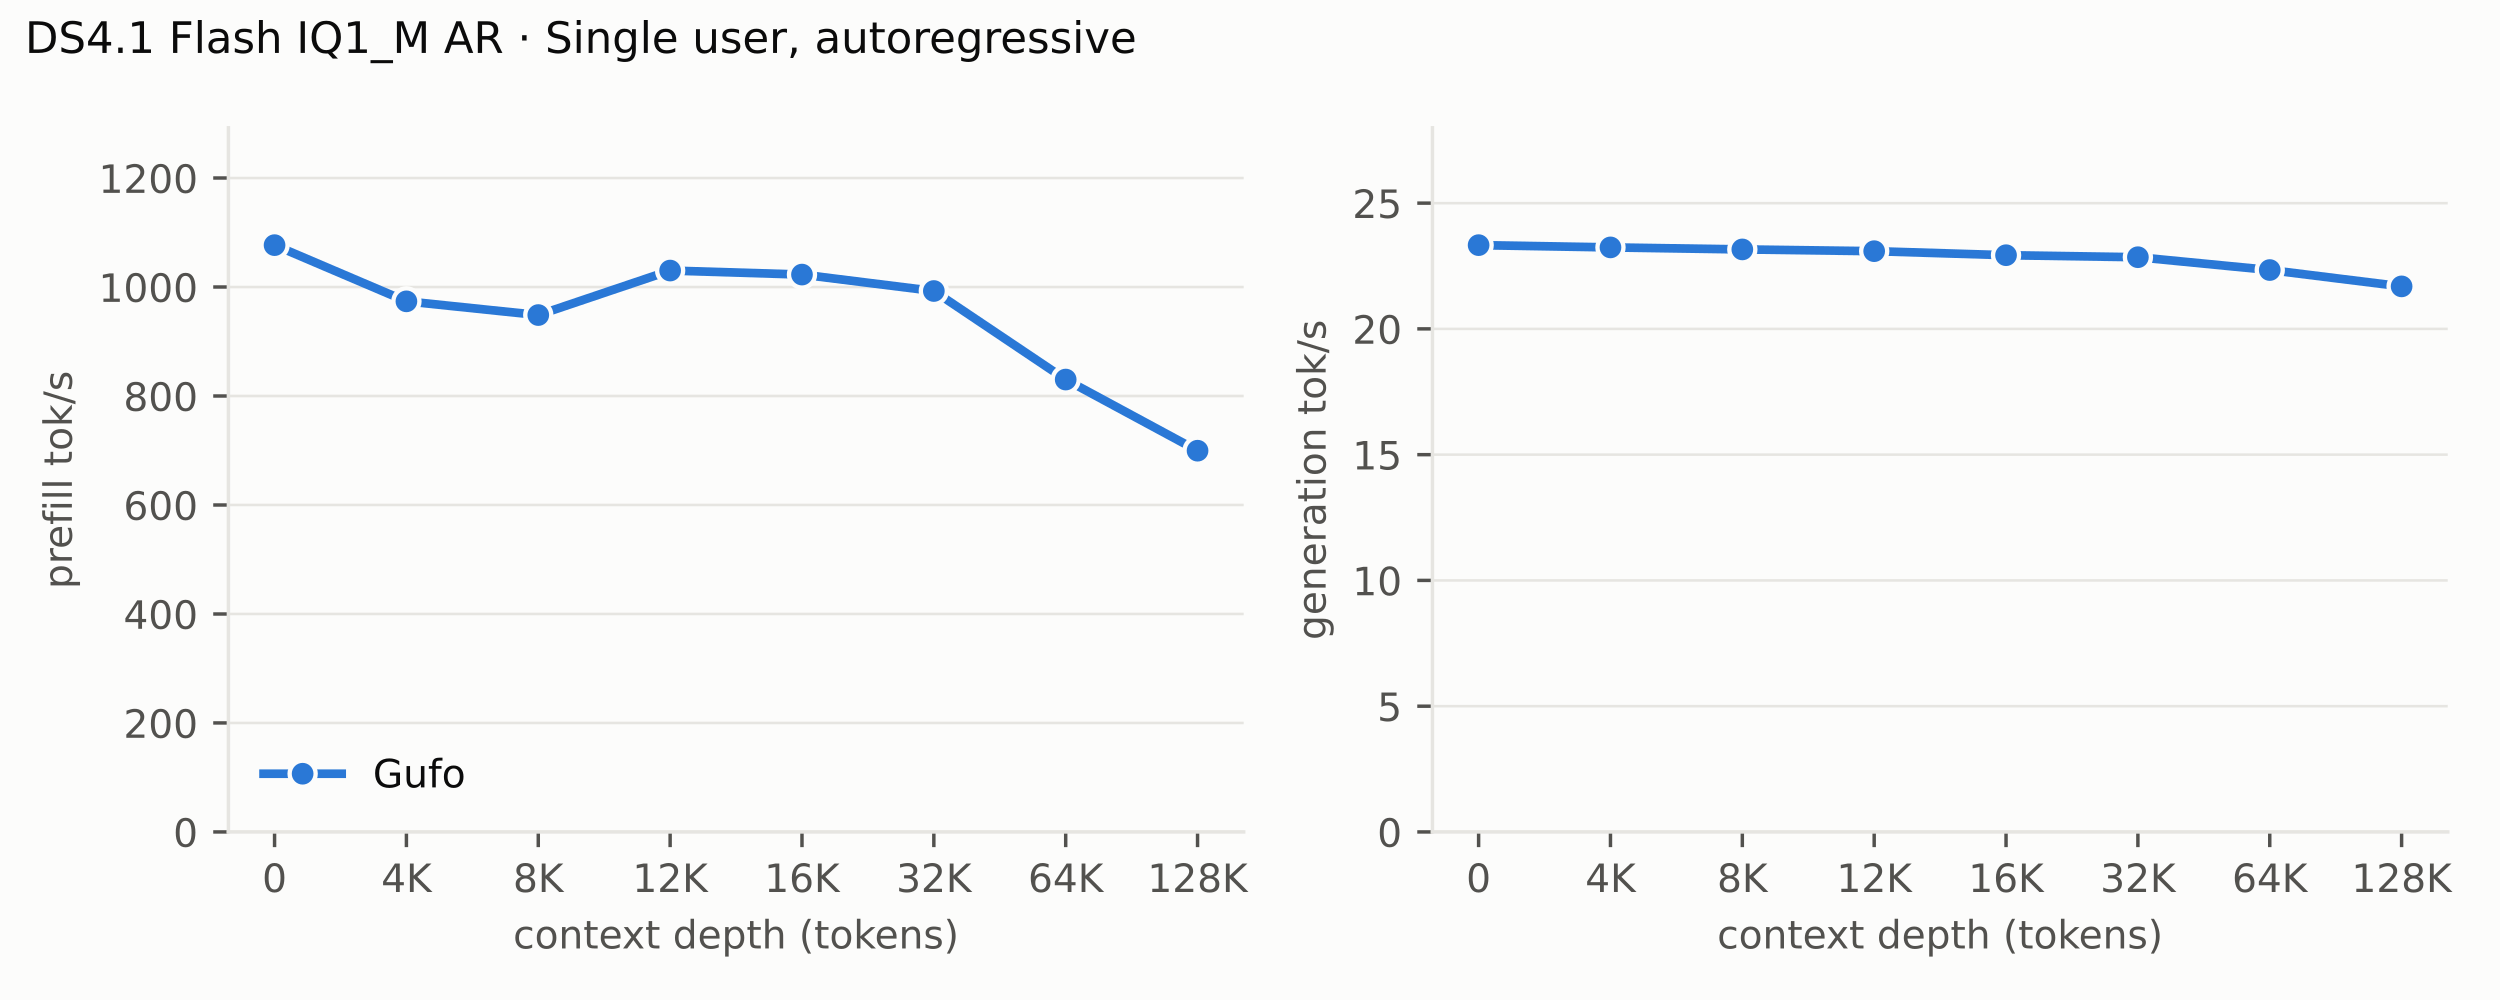
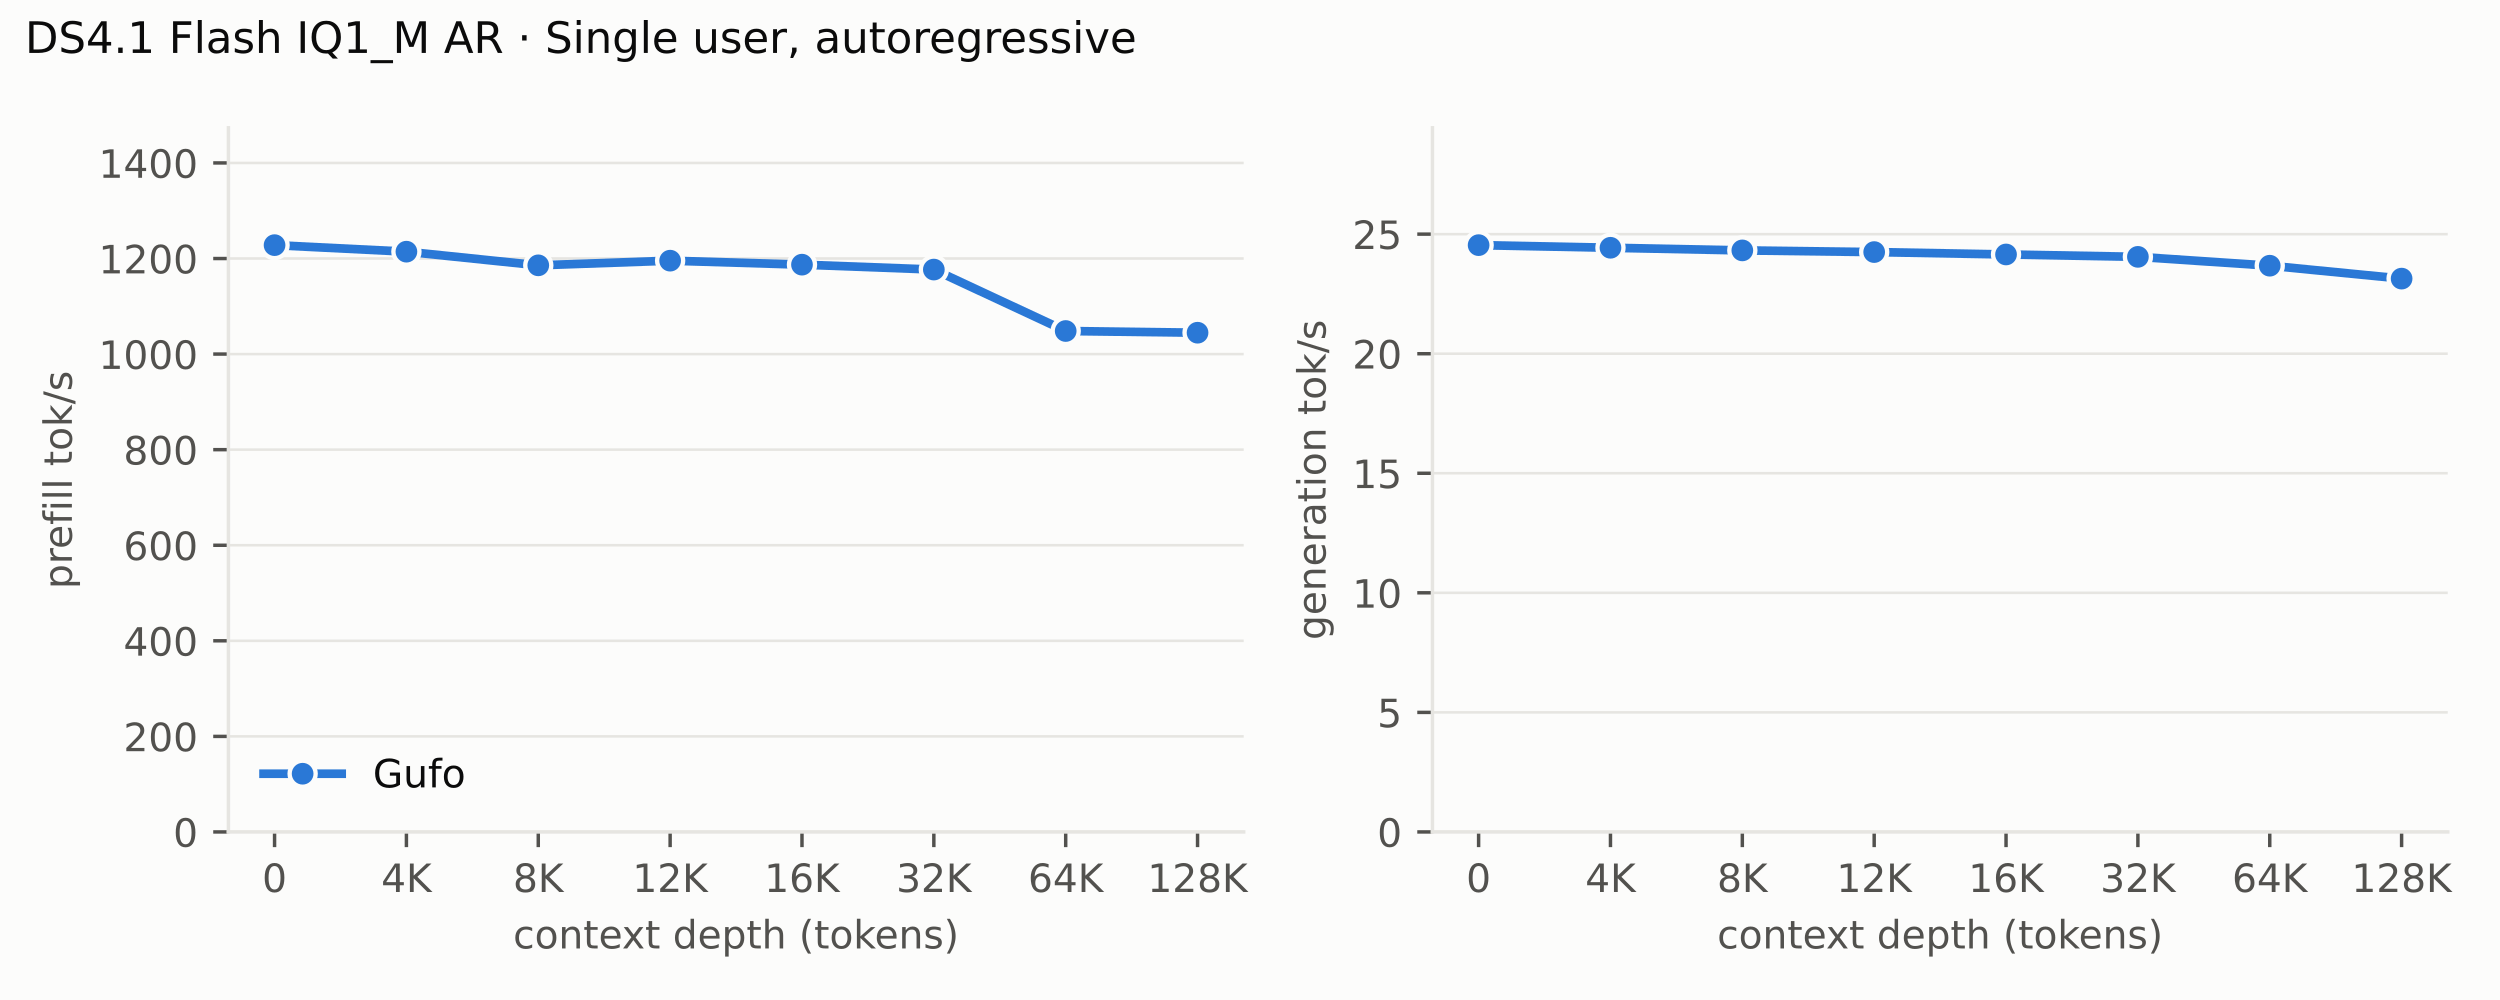
<svg xmlns="http://www.w3.org/2000/svg" xmlns:xlink="http://www.w3.org/1999/xlink" width="576pt" height="230.4pt" viewBox="0 0 576 230.4" version="1.1">
  <defs>
    <style type="text/css">*{stroke-linejoin: round; stroke-linecap: butt}</style>
  </defs>
  <g id="figure_1">
    <g id="patch_1">
      <path d="M 0 230.4 L 576 230.4 L 576 0 L 0 0 z " style="fill: #fcfcfb" />
    </g>
    <g id="axes_1">
      <g id="patch_2">
        <path d="M 52.626 191.679 L 286.549 191.679 L 286.549 29.441 L 52.626 29.441 z " style="fill: #fcfcfb" />
      </g>
      <g id="matplotlib.axis_1">
        <g id="xtick_1">
          <g id="line2d_1">
            <defs>
              <path id="m1ebf051f68" d="M 0 0 L 0 3.5 " style="stroke: #52514e; stroke-width: 0.8" />
            </defs>
            <g>
              <use xlink:href="#m1ebf051f68" x="63.259" y="191.679" style="fill: #52514e; stroke: #52514e; stroke-width: 0.8" />
            </g>
          </g>
          <g id="text_1">
            <text style="font-size: 9px; font-family: 'DejaVu Sans', 'Bitstream Vera Sans', 'Computer Modern Sans Serif', 'Lucida Grande', 'Verdana', 'Geneva', 'Lucid', 'Arial', 'Helvetica', 'Avant Garde', sans-serif; text-anchor: middle; fill: #52514e" x="63.259" y="205.517" transform="rotate(-0 63.25858 205.5172)">0</text>
          </g>
        </g>
        <g id="xtick_2">
          <g id="line2d_2">
            <g>
              <use xlink:href="#m1ebf051f68" x="93.638" y="191.679" style="fill: #52514e; stroke: #52514e; stroke-width: 0.8" />
            </g>
          </g>
          <g id="text_2">
            <text style="font-size: 9px; font-family: 'DejaVu Sans', 'Bitstream Vera Sans', 'Computer Modern Sans Serif', 'Lucida Grande', 'Verdana', 'Geneva', 'Lucid', 'Arial', 'Helvetica', 'Avant Garde', sans-serif; text-anchor: middle; fill: #52514e" x="93.638" y="205.517" transform="rotate(-0 93.63823 205.5172)">4K</text>
          </g>
        </g>
        <g id="xtick_3">
          <g id="line2d_3">
            <g>
              <use xlink:href="#m1ebf051f68" x="124.018" y="191.679" style="fill: #52514e; stroke: #52514e; stroke-width: 0.8" />
            </g>
          </g>
          <g id="text_3">
            <text style="font-size: 9px; font-family: 'DejaVu Sans', 'Bitstream Vera Sans', 'Computer Modern Sans Serif', 'Lucida Grande', 'Verdana', 'Geneva', 'Lucid', 'Arial', 'Helvetica', 'Avant Garde', sans-serif; text-anchor: middle; fill: #52514e" x="124.018" y="205.517" transform="rotate(-0 124.0179 205.5172)">8K</text>
          </g>
        </g>
        <g id="xtick_4">
          <g id="line2d_4">
            <g>
              <use xlink:href="#m1ebf051f68" x="154.398" y="191.679" style="fill: #52514e; stroke: #52514e; stroke-width: 0.8" />
            </g>
          </g>
          <g id="text_4">
            <text style="font-size: 9px; font-family: 'DejaVu Sans', 'Bitstream Vera Sans', 'Computer Modern Sans Serif', 'Lucida Grande', 'Verdana', 'Geneva', 'Lucid', 'Arial', 'Helvetica', 'Avant Garde', sans-serif; text-anchor: middle; fill: #52514e" x="154.398" y="205.517" transform="rotate(-0 154.3975 205.5172)">12K</text>
          </g>
        </g>
        <g id="xtick_5">
          <g id="line2d_5">
            <g>
              <use xlink:href="#m1ebf051f68" x="184.777" y="191.679" style="fill: #52514e; stroke: #52514e; stroke-width: 0.8" />
            </g>
          </g>
          <g id="text_5">
            <text style="font-size: 9px; font-family: 'DejaVu Sans', 'Bitstream Vera Sans', 'Computer Modern Sans Serif', 'Lucida Grande', 'Verdana', 'Geneva', 'Lucid', 'Arial', 'Helvetica', 'Avant Garde', sans-serif; text-anchor: middle; fill: #52514e" x="184.777" y="205.517" transform="rotate(-0 184.7772 205.5172)">16K</text>
          </g>
        </g>
        <g id="xtick_6">
          <g id="line2d_6">
            <g>
              <use xlink:href="#m1ebf051f68" x="215.157" y="191.679" style="fill: #52514e; stroke: #52514e; stroke-width: 0.8" />
            </g>
          </g>
          <g id="text_6">
            <text style="font-size: 9px; font-family: 'DejaVu Sans', 'Bitstream Vera Sans', 'Computer Modern Sans Serif', 'Lucida Grande', 'Verdana', 'Geneva', 'Lucid', 'Arial', 'Helvetica', 'Avant Garde', sans-serif; text-anchor: middle; fill: #52514e" x="215.157" y="205.517" transform="rotate(-0 215.1568 205.5172)">32K</text>
          </g>
        </g>
        <g id="xtick_7">
          <g id="line2d_7">
            <g>
              <use xlink:href="#m1ebf051f68" x="245.536" y="191.679" style="fill: #52514e; stroke: #52514e; stroke-width: 0.8" />
            </g>
          </g>
          <g id="text_7">
            <text style="font-size: 9px; font-family: 'DejaVu Sans', 'Bitstream Vera Sans', 'Computer Modern Sans Serif', 'Lucida Grande', 'Verdana', 'Geneva', 'Lucid', 'Arial', 'Helvetica', 'Avant Garde', sans-serif; text-anchor: middle; fill: #52514e" x="245.536" y="205.517" transform="rotate(-0 245.5365 205.5172)">64K</text>
          </g>
        </g>
        <g id="xtick_8">
          <g id="line2d_8">
            <g>
              <use xlink:href="#m1ebf051f68" x="275.916" y="191.679" style="fill: #52514e; stroke: #52514e; stroke-width: 0.8" />
            </g>
          </g>
          <g id="text_8">
            <text style="font-size: 9px; font-family: 'DejaVu Sans', 'Bitstream Vera Sans', 'Computer Modern Sans Serif', 'Lucida Grande', 'Verdana', 'Geneva', 'Lucid', 'Arial', 'Helvetica', 'Avant Garde', sans-serif; text-anchor: middle; fill: #52514e" x="275.916" y="205.517" transform="rotate(-0 275.9161 205.5172)">128K</text>
          </g>
        </g>
        <g id="text_9">
          <text style="font-size: 9px; font-family: 'DejaVu Sans', 'Bitstream Vera Sans', 'Computer Modern Sans Serif', 'Lucida Grande', 'Verdana', 'Geneva', 'Lucid', 'Arial', 'Helvetica', 'Avant Garde', sans-serif; text-anchor: middle; fill: #52514e" x="169.587" y="218.518" transform="rotate(-0 169.5874 218.5179)">context depth (tokens)</text>
        </g>
      </g>
      <g id="matplotlib.axis_2">
        <g id="ytick_1">
          <g id="line2d_9">
-             <path d="M 52.626 191.679 L 286.549 191.679 " clip-path="url(#pd41758e7b6)" style="fill: none; stroke: #e6e5e1; stroke-width: 0.6; stroke-linecap: square" />
+             <path d="M 52.626 191.679 L 286.549 191.679 " clip-path="url(#p1245cb9a4b)" style="fill: none; stroke: #e6e5e1; stroke-width: 0.6; stroke-linecap: square" />
          </g>
          <g id="line2d_10">
            <defs>
              <path id="m680e5b1e24" d="M 0 0 L -3.5 0 " style="stroke: #52514e; stroke-width: 0.8" />
            </defs>
            <g>
              <use xlink:href="#m680e5b1e24" x="52.626" y="191.679" style="fill: #52514e; stroke: #52514e; stroke-width: 0.8" />
            </g>
          </g>
          <g id="text_10">
            <text style="font-size: 9px; font-family: 'DejaVu Sans', 'Bitstream Vera Sans', 'Computer Modern Sans Serif', 'Lucida Grande', 'Verdana', 'Geneva', 'Lucid', 'Arial', 'Helvetica', 'Avant Garde', sans-serif; text-anchor: end; fill: #52514e" x="45.626" y="195.098" transform="rotate(-0 45.6257 195.0982)">0</text>
          </g>
        </g>
        <g id="ytick_2">
          <g id="line2d_11">
-             <path d="M 52.626 166.569 L 286.549 166.569 " clip-path="url(#pd41758e7b6)" style="fill: none; stroke: #e6e5e1; stroke-width: 0.6; stroke-linecap: square" />
+             <path d="M 52.626 169.66 L 286.549 169.66 " clip-path="url(#p1245cb9a4b)" style="fill: none; stroke: #e6e5e1; stroke-width: 0.6; stroke-linecap: square" />
          </g>
          <g id="line2d_12">
            <g>
-               <use xlink:href="#m680e5b1e24" x="52.626" y="166.569" style="fill: #52514e; stroke: #52514e; stroke-width: 0.8" />
+               <use xlink:href="#m680e5b1e24" x="52.626" y="169.66" style="fill: #52514e; stroke: #52514e; stroke-width: 0.8" />
            </g>
          </g>
          <g id="text_11">
-             <text style="font-size: 9px; font-family: 'DejaVu Sans', 'Bitstream Vera Sans', 'Computer Modern Sans Serif', 'Lucida Grande', 'Verdana', 'Geneva', 'Lucid', 'Arial', 'Helvetica', 'Avant Garde', sans-serif; text-anchor: end; fill: #52514e" x="45.626" y="169.988" transform="rotate(-0 45.6257 169.988)">200</text>
+             <text style="font-size: 9px; font-family: 'DejaVu Sans', 'Bitstream Vera Sans', 'Computer Modern Sans Serif', 'Lucida Grande', 'Verdana', 'Geneva', 'Lucid', 'Arial', 'Helvetica', 'Avant Garde', sans-serif; text-anchor: end; fill: #52514e" x="45.626" y="173.079" transform="rotate(-0 45.6257 173.0791)">200</text>
          </g>
        </g>
        <g id="ytick_3">
          <g id="line2d_13">
-             <path d="M 52.626 141.459 L 286.549 141.459 " clip-path="url(#pd41758e7b6)" style="fill: none; stroke: #e6e5e1; stroke-width: 0.6; stroke-linecap: square" />
+             <path d="M 52.626 147.641 L 286.549 147.641 " clip-path="url(#p1245cb9a4b)" style="fill: none; stroke: #e6e5e1; stroke-width: 0.6; stroke-linecap: square" />
          </g>
          <g id="line2d_14">
            <g>
-               <use xlink:href="#m680e5b1e24" x="52.626" y="141.459" style="fill: #52514e; stroke: #52514e; stroke-width: 0.8" />
+               <use xlink:href="#m680e5b1e24" x="52.626" y="147.641" style="fill: #52514e; stroke: #52514e; stroke-width: 0.8" />
            </g>
          </g>
          <g id="text_12">
-             <text style="font-size: 9px; font-family: 'DejaVu Sans', 'Bitstream Vera Sans', 'Computer Modern Sans Serif', 'Lucida Grande', 'Verdana', 'Geneva', 'Lucid', 'Arial', 'Helvetica', 'Avant Garde', sans-serif; text-anchor: end; fill: #52514e" x="45.626" y="144.878" transform="rotate(-0 45.6257 144.8777)">400</text>
+             <text style="font-size: 9px; font-family: 'DejaVu Sans', 'Bitstream Vera Sans', 'Computer Modern Sans Serif', 'Lucida Grande', 'Verdana', 'Geneva', 'Lucid', 'Arial', 'Helvetica', 'Avant Garde', sans-serif; text-anchor: end; fill: #52514e" x="45.626" y="151.06" transform="rotate(-0 45.6257 151.0599)">400</text>
          </g>
        </g>
        <g id="ytick_4">
          <g id="line2d_15">
-             <path d="M 52.626 116.348 L 286.549 116.348 " clip-path="url(#pd41758e7b6)" style="fill: none; stroke: #e6e5e1; stroke-width: 0.6; stroke-linecap: square" />
+             <path d="M 52.626 125.622 L 286.549 125.622 " clip-path="url(#p1245cb9a4b)" style="fill: none; stroke: #e6e5e1; stroke-width: 0.6; stroke-linecap: square" />
          </g>
          <g id="line2d_16">
            <g>
-               <use xlink:href="#m680e5b1e24" x="52.626" y="116.348" style="fill: #52514e; stroke: #52514e; stroke-width: 0.8" />
+               <use xlink:href="#m680e5b1e24" x="52.626" y="125.622" style="fill: #52514e; stroke: #52514e; stroke-width: 0.8" />
            </g>
          </g>
          <g id="text_13">
-             <text style="font-size: 9px; font-family: 'DejaVu Sans', 'Bitstream Vera Sans', 'Computer Modern Sans Serif', 'Lucida Grande', 'Verdana', 'Geneva', 'Lucid', 'Arial', 'Helvetica', 'Avant Garde', sans-serif; text-anchor: end; fill: #52514e" x="45.626" y="119.767" transform="rotate(-0 45.6257 119.7674)">600</text>
+             <text style="font-size: 9px; font-family: 'DejaVu Sans', 'Bitstream Vera Sans', 'Computer Modern Sans Serif', 'Lucida Grande', 'Verdana', 'Geneva', 'Lucid', 'Arial', 'Helvetica', 'Avant Garde', sans-serif; text-anchor: end; fill: #52514e" x="45.626" y="129.041" transform="rotate(-0 45.6257 129.0408)">600</text>
          </g>
        </g>
        <g id="ytick_5">
          <g id="line2d_17">
-             <path d="M 52.626 91.238 L 286.549 91.238 " clip-path="url(#pd41758e7b6)" style="fill: none; stroke: #e6e5e1; stroke-width: 0.6; stroke-linecap: square" />
+             <path d="M 52.626 103.603 L 286.549 103.603 " clip-path="url(#p1245cb9a4b)" style="fill: none; stroke: #e6e5e1; stroke-width: 0.6; stroke-linecap: square" />
          </g>
          <g id="line2d_18">
            <g>
-               <use xlink:href="#m680e5b1e24" x="52.626" y="91.238" style="fill: #52514e; stroke: #52514e; stroke-width: 0.8" />
+               <use xlink:href="#m680e5b1e24" x="52.626" y="103.603" style="fill: #52514e; stroke: #52514e; stroke-width: 0.8" />
            </g>
          </g>
          <g id="text_14">
-             <text style="font-size: 9px; font-family: 'DejaVu Sans', 'Bitstream Vera Sans', 'Computer Modern Sans Serif', 'Lucida Grande', 'Verdana', 'Geneva', 'Lucid', 'Arial', 'Helvetica', 'Avant Garde', sans-serif; text-anchor: end; fill: #52514e" x="45.626" y="94.657" transform="rotate(-0 45.6257 94.65713)">800</text>
+             <text style="font-size: 9px; font-family: 'DejaVu Sans', 'Bitstream Vera Sans', 'Computer Modern Sans Serif', 'Lucida Grande', 'Verdana', 'Geneva', 'Lucid', 'Arial', 'Helvetica', 'Avant Garde', sans-serif; text-anchor: end; fill: #52514e" x="45.626" y="107.022" transform="rotate(-0 45.6257 107.0216)">800</text>
          </g>
        </g>
        <g id="ytick_6">
          <g id="line2d_19">
-             <path d="M 52.626 66.128 L 286.549 66.128 " clip-path="url(#pd41758e7b6)" style="fill: none; stroke: #e6e5e1; stroke-width: 0.6; stroke-linecap: square" />
+             <path d="M 52.626 81.583 L 286.549 81.583 " clip-path="url(#p1245cb9a4b)" style="fill: none; stroke: #e6e5e1; stroke-width: 0.6; stroke-linecap: square" />
          </g>
          <g id="line2d_20">
            <g>
-               <use xlink:href="#m680e5b1e24" x="52.626" y="66.128" style="fill: #52514e; stroke: #52514e; stroke-width: 0.8" />
+               <use xlink:href="#m680e5b1e24" x="52.626" y="81.583" style="fill: #52514e; stroke: #52514e; stroke-width: 0.8" />
            </g>
          </g>
          <g id="text_15">
-             <text style="font-size: 9px; font-family: 'DejaVu Sans', 'Bitstream Vera Sans', 'Computer Modern Sans Serif', 'Lucida Grande', 'Verdana', 'Geneva', 'Lucid', 'Arial', 'Helvetica', 'Avant Garde', sans-serif; text-anchor: end; fill: #52514e" x="45.626" y="69.547" transform="rotate(-0 45.6257 69.54685)">1000</text>
+             <text style="font-size: 9px; font-family: 'DejaVu Sans', 'Bitstream Vera Sans', 'Computer Modern Sans Serif', 'Lucida Grande', 'Verdana', 'Geneva', 'Lucid', 'Arial', 'Helvetica', 'Avant Garde', sans-serif; text-anchor: end; fill: #52514e" x="45.626" y="85.002" transform="rotate(-0 45.6257 85.00243)">1000</text>
          </g>
        </g>
        <g id="ytick_7">
          <g id="line2d_21">
-             <path d="M 52.626 41.018 L 286.549 41.018 " clip-path="url(#pd41758e7b6)" style="fill: none; stroke: #e6e5e1; stroke-width: 0.6; stroke-linecap: square" />
+             <path d="M 52.626 59.564 L 286.549 59.564 " clip-path="url(#p1245cb9a4b)" style="fill: none; stroke: #e6e5e1; stroke-width: 0.6; stroke-linecap: square" />
          </g>
          <g id="line2d_22">
            <g>
-               <use xlink:href="#m680e5b1e24" x="52.626" y="41.018" style="fill: #52514e; stroke: #52514e; stroke-width: 0.8" />
+               <use xlink:href="#m680e5b1e24" x="52.626" y="59.564" style="fill: #52514e; stroke: #52514e; stroke-width: 0.8" />
            </g>
          </g>
          <g id="text_16">
-             <text style="font-size: 9px; font-family: 'DejaVu Sans', 'Bitstream Vera Sans', 'Computer Modern Sans Serif', 'Lucida Grande', 'Verdana', 'Geneva', 'Lucid', 'Arial', 'Helvetica', 'Avant Garde', sans-serif; text-anchor: end; fill: #52514e" x="45.626" y="44.437" transform="rotate(-0 45.6257 44.43657)">1200</text>
-           </g>
-         </g>
-         <g id="text_17">
+             <text style="font-size: 9px; font-family: 'DejaVu Sans', 'Bitstream Vera Sans', 'Computer Modern Sans Serif', 'Lucida Grande', 'Verdana', 'Geneva', 'Lucid', 'Arial', 'Helvetica', 'Avant Garde', sans-serif; text-anchor: end; fill: #52514e" x="45.626" y="62.983" transform="rotate(-0 45.6257 62.98326)">1200</text>
+           </g>
+         </g>
+         <g id="ytick_8">
+           <g id="line2d_23">
+             <path d="M 52.626 37.545 L 286.549 37.545 " clip-path="url(#p1245cb9a4b)" style="fill: none; stroke: #e6e5e1; stroke-width: 0.6; stroke-linecap: square" />
+           </g>
+           <g id="line2d_24">
+             <g>
+               <use xlink:href="#m680e5b1e24" x="52.626" y="37.545" style="fill: #52514e; stroke: #52514e; stroke-width: 0.8" />
+             </g>
+           </g>
+           <g id="text_17">
+             <text style="font-size: 9px; font-family: 'DejaVu Sans', 'Bitstream Vera Sans', 'Computer Modern Sans Serif', 'Lucida Grande', 'Verdana', 'Geneva', 'Lucid', 'Arial', 'Helvetica', 'Avant Garde', sans-serif; text-anchor: end; fill: #52514e" x="45.626" y="40.964" transform="rotate(-0 45.6257 40.9641)">1400</text>
+           </g>
+         </g>
+         <g id="text_18">
          <text style="font-size: 9px; font-family: 'DejaVu Sans', 'Bitstream Vera Sans', 'Computer Modern Sans Serif', 'Lucida Grande', 'Verdana', 'Geneva', 'Lucid', 'Arial', 'Helvetica', 'Avant Garde', sans-serif; text-anchor: middle; fill: #52514e" x="16.559" y="110.56" transform="rotate(-90 16.55859 110.56)">prefill tok/s</text>
        </g>
      </g>
-       <g id="line2d_23">
-         <path d="M 63.259 56.481 L 93.638 69.43 L 124.018 72.589 L 154.398 62.336 L 184.777 63.262 L 215.157 67.049 L 245.536 87.449 L 275.916 103.841 " clip-path="url(#pd41758e7b6)" style="fill: none; stroke: #2a78d6; stroke-width: 2; stroke-linecap: square" />
+       <g id="line2d_25">
+         <path d="M 63.259 56.481 L 93.638 57.988 L 124.018 61.133 L 154.398 60.058 L 184.777 60.978 L 215.157 62.109 L 245.536 76.264 L 275.916 76.658 " clip-path="url(#p1245cb9a4b)" style="fill: none; stroke: #2a78d6; stroke-width: 2; stroke-linecap: square" />
        <defs>
          <path id="m91930ba968" d="M 0 3 C 0.796 3 1.559 2.684 2.121 2.121 C 2.684 1.559 3 0.796 3 0 C 3 -0.796 2.684 -1.559 2.121 -2.121 C 1.559 -2.684 0.796 -3 0 -3 C -0.796 -3 -1.559 -2.684 -2.121 -2.121 C -2.684 -1.559 -3 -0.796 -3 0 C -3 0.796 -2.684 1.559 -2.121 2.121 C -1.559 2.684 -0.796 3 0 3 z " style="stroke: #fcfcfb" />
        </defs>
-         <g clip-path="url(#pd41758e7b6)">
+         <g clip-path="url(#p1245cb9a4b)">
          <use xlink:href="#m91930ba968" x="63.259" y="56.481" style="fill: #2a78d6; stroke: #fcfcfb" />
-           <use xlink:href="#m91930ba968" x="93.638" y="69.43" style="fill: #2a78d6; stroke: #fcfcfb" />
-           <use xlink:href="#m91930ba968" x="124.018" y="72.589" style="fill: #2a78d6; stroke: #fcfcfb" />
-           <use xlink:href="#m91930ba968" x="154.398" y="62.336" style="fill: #2a78d6; stroke: #fcfcfb" />
-           <use xlink:href="#m91930ba968" x="184.777" y="63.262" style="fill: #2a78d6; stroke: #fcfcfb" />
-           <use xlink:href="#m91930ba968" x="215.157" y="67.049" style="fill: #2a78d6; stroke: #fcfcfb" />
-           <use xlink:href="#m91930ba968" x="245.536" y="87.449" style="fill: #2a78d6; stroke: #fcfcfb" />
-           <use xlink:href="#m91930ba968" x="275.916" y="103.841" style="fill: #2a78d6; stroke: #fcfcfb" />
+           <use xlink:href="#m91930ba968" x="93.638" y="57.988" style="fill: #2a78d6; stroke: #fcfcfb" />
+           <use xlink:href="#m91930ba968" x="124.018" y="61.133" style="fill: #2a78d6; stroke: #fcfcfb" />
+           <use xlink:href="#m91930ba968" x="154.398" y="60.058" style="fill: #2a78d6; stroke: #fcfcfb" />
+           <use xlink:href="#m91930ba968" x="184.777" y="60.978" style="fill: #2a78d6; stroke: #fcfcfb" />
+           <use xlink:href="#m91930ba968" x="215.157" y="62.109" style="fill: #2a78d6; stroke: #fcfcfb" />
+           <use xlink:href="#m91930ba968" x="245.536" y="76.264" style="fill: #2a78d6; stroke: #fcfcfb" />
+           <use xlink:href="#m91930ba968" x="275.916" y="76.658" style="fill: #2a78d6; stroke: #fcfcfb" />
        </g>
      </g>
      <g id="patch_3">
        <path d="M 52.626 191.679 L 52.626 29.441 " style="fill: none; stroke: #e6e5e1; stroke-width: 0.8; stroke-linejoin: miter; stroke-linecap: square" />
      </g>
      <g id="patch_4">
        <path d="M 52.626 191.679 L 286.549 191.679 " style="fill: none; stroke: #e6e5e1; stroke-width: 0.8; stroke-linejoin: miter; stroke-linecap: square" />
      </g>
      <g id="legend_1">
-         <g id="line2d_24">
+         <g id="line2d_26">
          <path d="M 60.726 178.267 L 69.726 178.267 L 78.726 178.267 " style="fill: none; stroke: #2a78d6; stroke-width: 2; stroke-linecap: square" />
          <g>
            <use xlink:href="#m91930ba968" x="69.726" y="178.267" style="fill: #2a78d6; stroke: #fcfcfb" />
          </g>
        </g>
-         <g id="text_18">
+         <g id="text_19">
          <text style="font-size: 9px; font-family: 'DejaVu Sans', 'Bitstream Vera Sans', 'Computer Modern Sans Serif', 'Lucida Grande', 'Verdana', 'Geneva', 'Lucid', 'Arial', 'Helvetica', 'Avant Garde', sans-serif; text-anchor: start; fill: #0b0b0b" x="85.926" y="181.417" transform="rotate(-0 85.9257 181.4172)">Gufo</text>
        </g>
      </g>
    </g>
    <g id="axes_2">
      <g id="patch_5">
        <path d="M 330.039 191.679 L 563.963 191.679 L 563.963 29.441 L 330.039 29.441 z " style="fill: #fcfcfb" />
      </g>
      <g id="matplotlib.axis_3">
        <g id="xtick_9">
-           <g id="line2d_25">
+           <g id="line2d_27">
            <g>
              <use xlink:href="#m1ebf051f68" x="340.672" y="191.679" style="fill: #52514e; stroke: #52514e; stroke-width: 0.8" />
            </g>
          </g>
-           <g id="text_19">
+           <g id="text_20">
            <text style="font-size: 9px; font-family: 'DejaVu Sans', 'Bitstream Vera Sans', 'Computer Modern Sans Serif', 'Lucida Grande', 'Verdana', 'Geneva', 'Lucid', 'Arial', 'Helvetica', 'Avant Garde', sans-serif; text-anchor: middle; fill: #52514e" x="340.672" y="205.517" transform="rotate(-0 340.6723 205.5172)">0</text>
          </g>
        </g>
        <g id="xtick_10">
-           <g id="line2d_26">
+           <g id="line2d_28">
            <g>
              <use xlink:href="#m1ebf051f68" x="371.052" y="191.679" style="fill: #52514e; stroke: #52514e; stroke-width: 0.8" />
            </g>
          </g>
-           <g id="text_20">
+           <g id="text_21">
            <text style="font-size: 9px; font-family: 'DejaVu Sans', 'Bitstream Vera Sans', 'Computer Modern Sans Serif', 'Lucida Grande', 'Verdana', 'Geneva', 'Lucid', 'Arial', 'Helvetica', 'Avant Garde', sans-serif; text-anchor: middle; fill: #52514e" x="371.052" y="205.517" transform="rotate(-0 371.052 205.5172)">4K</text>
          </g>
        </g>
        <g id="xtick_11">
-           <g id="line2d_27">
+           <g id="line2d_29">
            <g>
              <use xlink:href="#m1ebf051f68" x="401.432" y="191.679" style="fill: #52514e; stroke: #52514e; stroke-width: 0.8" />
            </g>
          </g>
-           <g id="text_21">
+           <g id="text_22">
            <text style="font-size: 9px; font-family: 'DejaVu Sans', 'Bitstream Vera Sans', 'Computer Modern Sans Serif', 'Lucida Grande', 'Verdana', 'Geneva', 'Lucid', 'Arial', 'Helvetica', 'Avant Garde', sans-serif; text-anchor: middle; fill: #52514e" x="401.432" y="205.517" transform="rotate(-0 401.4316 205.5172)">8K</text>
          </g>
        </g>
        <g id="xtick_12">
-           <g id="line2d_28">
+           <g id="line2d_30">
            <g>
              <use xlink:href="#m1ebf051f68" x="431.811" y="191.679" style="fill: #52514e; stroke: #52514e; stroke-width: 0.8" />
            </g>
          </g>
-           <g id="text_22">
+           <g id="text_23">
            <text style="font-size: 9px; font-family: 'DejaVu Sans', 'Bitstream Vera Sans', 'Computer Modern Sans Serif', 'Lucida Grande', 'Verdana', 'Geneva', 'Lucid', 'Arial', 'Helvetica', 'Avant Garde', sans-serif; text-anchor: middle; fill: #52514e" x="431.811" y="205.517" transform="rotate(-0 431.8113 205.5172)">12K</text>
          </g>
        </g>
        <g id="xtick_13">
-           <g id="line2d_29">
+           <g id="line2d_31">
            <g>
              <use xlink:href="#m1ebf051f68" x="462.191" y="191.679" style="fill: #52514e; stroke: #52514e; stroke-width: 0.8" />
            </g>
          </g>
-           <g id="text_23">
+           <g id="text_24">
            <text style="font-size: 9px; font-family: 'DejaVu Sans', 'Bitstream Vera Sans', 'Computer Modern Sans Serif', 'Lucida Grande', 'Verdana', 'Geneva', 'Lucid', 'Arial', 'Helvetica', 'Avant Garde', sans-serif; text-anchor: middle; fill: #52514e" x="462.191" y="205.517" transform="rotate(-0 462.1909 205.5172)">16K</text>
          </g>
        </g>
        <g id="xtick_14">
-           <g id="line2d_30">
+           <g id="line2d_32">
            <g>
              <use xlink:href="#m1ebf051f68" x="492.571" y="191.679" style="fill: #52514e; stroke: #52514e; stroke-width: 0.8" />
            </g>
          </g>
-           <g id="text_24">
+           <g id="text_25">
            <text style="font-size: 9px; font-family: 'DejaVu Sans', 'Bitstream Vera Sans', 'Computer Modern Sans Serif', 'Lucida Grande', 'Verdana', 'Geneva', 'Lucid', 'Arial', 'Helvetica', 'Avant Garde', sans-serif; text-anchor: middle; fill: #52514e" x="492.571" y="205.517" transform="rotate(-0 492.5706 205.5172)">32K</text>
          </g>
        </g>
        <g id="xtick_15">
-           <g id="line2d_31">
+           <g id="line2d_33">
            <g>
              <use xlink:href="#m1ebf051f68" x="522.95" y="191.679" style="fill: #52514e; stroke: #52514e; stroke-width: 0.8" />
            </g>
          </g>
-           <g id="text_25">
+           <g id="text_26">
            <text style="font-size: 9px; font-family: 'DejaVu Sans', 'Bitstream Vera Sans', 'Computer Modern Sans Serif', 'Lucida Grande', 'Verdana', 'Geneva', 'Lucid', 'Arial', 'Helvetica', 'Avant Garde', sans-serif; text-anchor: middle; fill: #52514e" x="522.95" y="205.517" transform="rotate(-0 522.9502 205.5172)">64K</text>
          </g>
        </g>
        <g id="xtick_16">
-           <g id="line2d_32">
+           <g id="line2d_34">
            <g>
              <use xlink:href="#m1ebf051f68" x="553.33" y="191.679" style="fill: #52514e; stroke: #52514e; stroke-width: 0.8" />
            </g>
          </g>
-           <g id="text_26">
+           <g id="text_27">
            <text style="font-size: 9px; font-family: 'DejaVu Sans', 'Bitstream Vera Sans', 'Computer Modern Sans Serif', 'Lucida Grande', 'Verdana', 'Geneva', 'Lucid', 'Arial', 'Helvetica', 'Avant Garde', sans-serif; text-anchor: middle; fill: #52514e" x="553.33" y="205.517" transform="rotate(-0 553.3299 205.5172)">128K</text>
          </g>
        </g>
-         <g id="text_27">
+         <g id="text_28">
          <text style="font-size: 9px; font-family: 'DejaVu Sans', 'Bitstream Vera Sans', 'Computer Modern Sans Serif', 'Lucida Grande', 'Verdana', 'Geneva', 'Lucid', 'Arial', 'Helvetica', 'Avant Garde', sans-serif; text-anchor: middle; fill: #52514e" x="447.001" y="218.518" transform="rotate(-0 447.0011 218.5179)">context depth (tokens)</text>
        </g>
      </g>
      <g id="matplotlib.axis_4">
-         <g id="ytick_8">
-           <g id="line2d_33">
-             <path d="M 330.039 191.679 L 563.963 191.679 " clip-path="url(#pc69065fbe7)" style="fill: none; stroke: #e6e5e1; stroke-width: 0.6; stroke-linecap: square" />
-           </g>
-           <g id="line2d_34">
-             <g>
-               <use xlink:href="#m680e5b1e24" x="330.039" y="191.679" style="fill: #52514e; stroke: #52514e; stroke-width: 0.8" />
-             </g>
-           </g>
-           <g id="text_28">
-             <text style="font-size: 9px; font-family: 'DejaVu Sans', 'Bitstream Vera Sans', 'Computer Modern Sans Serif', 'Lucida Grande', 'Verdana', 'Geneva', 'Lucid', 'Arial', 'Helvetica', 'Avant Garde', sans-serif; text-anchor: end; fill: #52514e" x="323.039" y="195.098" transform="rotate(-0 323.0395 195.0982)">0</text>
-           </g>
-         </g>
        <g id="ytick_9">
          <g id="line2d_35">
-             <path d="M 330.039 162.704 L 563.963 162.704 " clip-path="url(#pc69065fbe7)" style="fill: none; stroke: #e6e5e1; stroke-width: 0.6; stroke-linecap: square" />
+             <path d="M 330.039 191.679 L 563.963 191.679 " clip-path="url(#pfcade36f7c)" style="fill: none; stroke: #e6e5e1; stroke-width: 0.6; stroke-linecap: square" />
          </g>
          <g id="line2d_36">
            <g>
-               <use xlink:href="#m680e5b1e24" x="330.039" y="162.704" style="fill: #52514e; stroke: #52514e; stroke-width: 0.8" />
+               <use xlink:href="#m680e5b1e24" x="330.039" y="191.679" style="fill: #52514e; stroke: #52514e; stroke-width: 0.8" />
            </g>
          </g>
          <g id="text_29">
-             <text style="font-size: 9px; font-family: 'DejaVu Sans', 'Bitstream Vera Sans', 'Computer Modern Sans Serif', 'Lucida Grande', 'Verdana', 'Geneva', 'Lucid', 'Arial', 'Helvetica', 'Avant Garde', sans-serif; text-anchor: end; fill: #52514e" x="323.039" y="166.123" transform="rotate(-0 323.0395 166.1229)">5</text>
+             <text style="font-size: 9px; font-family: 'DejaVu Sans', 'Bitstream Vera Sans', 'Computer Modern Sans Serif', 'Lucida Grande', 'Verdana', 'Geneva', 'Lucid', 'Arial', 'Helvetica', 'Avant Garde', sans-serif; text-anchor: end; fill: #52514e" x="323.039" y="195.098" transform="rotate(-0 323.0395 195.0982)">0</text>
          </g>
        </g>
        <g id="ytick_10">
          <g id="line2d_37">
-             <path d="M 330.039 133.729 L 563.963 133.729 " clip-path="url(#pc69065fbe7)" style="fill: none; stroke: #e6e5e1; stroke-width: 0.6; stroke-linecap: square" />
+             <path d="M 330.039 164.133 L 563.963 164.133 " clip-path="url(#pfcade36f7c)" style="fill: none; stroke: #e6e5e1; stroke-width: 0.6; stroke-linecap: square" />
          </g>
          <g id="line2d_38">
            <g>
-               <use xlink:href="#m680e5b1e24" x="330.039" y="133.729" style="fill: #52514e; stroke: #52514e; stroke-width: 0.8" />
+               <use xlink:href="#m680e5b1e24" x="330.039" y="164.133" style="fill: #52514e; stroke: #52514e; stroke-width: 0.8" />
            </g>
          </g>
          <g id="text_30">
-             <text style="font-size: 9px; font-family: 'DejaVu Sans', 'Bitstream Vera Sans', 'Computer Modern Sans Serif', 'Lucida Grande', 'Verdana', 'Geneva', 'Lucid', 'Arial', 'Helvetica', 'Avant Garde', sans-serif; text-anchor: end; fill: #52514e" x="323.039" y="137.148" transform="rotate(-0 323.0395 137.1476)">10</text>
+             <text style="font-size: 9px; font-family: 'DejaVu Sans', 'Bitstream Vera Sans', 'Computer Modern Sans Serif', 'Lucida Grande', 'Verdana', 'Geneva', 'Lucid', 'Arial', 'Helvetica', 'Avant Garde', sans-serif; text-anchor: end; fill: #52514e" x="323.039" y="167.552" transform="rotate(-0 323.0395 167.5516)">5</text>
          </g>
        </g>
        <g id="ytick_11">
          <g id="line2d_39">
-             <path d="M 330.039 104.753 L 563.963 104.753 " clip-path="url(#pc69065fbe7)" style="fill: none; stroke: #e6e5e1; stroke-width: 0.6; stroke-linecap: square" />
+             <path d="M 330.039 136.586 L 563.963 136.586 " clip-path="url(#pfcade36f7c)" style="fill: none; stroke: #e6e5e1; stroke-width: 0.6; stroke-linecap: square" />
          </g>
          <g id="line2d_40">
            <g>
-               <use xlink:href="#m680e5b1e24" x="330.039" y="104.753" style="fill: #52514e; stroke: #52514e; stroke-width: 0.8" />
+               <use xlink:href="#m680e5b1e24" x="330.039" y="136.586" style="fill: #52514e; stroke: #52514e; stroke-width: 0.8" />
            </g>
          </g>
          <g id="text_31">
-             <text style="font-size: 9px; font-family: 'DejaVu Sans', 'Bitstream Vera Sans', 'Computer Modern Sans Serif', 'Lucida Grande', 'Verdana', 'Geneva', 'Lucid', 'Arial', 'Helvetica', 'Avant Garde', sans-serif; text-anchor: end; fill: #52514e" x="323.039" y="108.172" transform="rotate(-0 323.0395 108.1723)">15</text>
+             <text style="font-size: 9px; font-family: 'DejaVu Sans', 'Bitstream Vera Sans', 'Computer Modern Sans Serif', 'Lucida Grande', 'Verdana', 'Geneva', 'Lucid', 'Arial', 'Helvetica', 'Avant Garde', sans-serif; text-anchor: end; fill: #52514e" x="323.039" y="140.005" transform="rotate(-0 323.0395 140.005)">10</text>
          </g>
        </g>
        <g id="ytick_12">
          <g id="line2d_41">
-             <path d="M 330.039 75.778 L 563.963 75.778 " clip-path="url(#pc69065fbe7)" style="fill: none; stroke: #e6e5e1; stroke-width: 0.6; stroke-linecap: square" />
+             <path d="M 330.039 109.039 L 563.963 109.039 " clip-path="url(#pfcade36f7c)" style="fill: none; stroke: #e6e5e1; stroke-width: 0.6; stroke-linecap: square" />
          </g>
          <g id="line2d_42">
            <g>
-               <use xlink:href="#m680e5b1e24" x="330.039" y="75.778" style="fill: #52514e; stroke: #52514e; stroke-width: 0.8" />
+               <use xlink:href="#m680e5b1e24" x="330.039" y="109.039" style="fill: #52514e; stroke: #52514e; stroke-width: 0.8" />
            </g>
          </g>
          <g id="text_32">
-             <text style="font-size: 9px; font-family: 'DejaVu Sans', 'Bitstream Vera Sans', 'Computer Modern Sans Serif', 'Lucida Grande', 'Verdana', 'Geneva', 'Lucid', 'Arial', 'Helvetica', 'Avant Garde', sans-serif; text-anchor: end; fill: #52514e" x="323.039" y="79.197" transform="rotate(-0 323.0395 79.19703)">20</text>
+             <text style="font-size: 9px; font-family: 'DejaVu Sans', 'Bitstream Vera Sans', 'Computer Modern Sans Serif', 'Lucida Grande', 'Verdana', 'Geneva', 'Lucid', 'Arial', 'Helvetica', 'Avant Garde', sans-serif; text-anchor: end; fill: #52514e" x="323.039" y="112.458" transform="rotate(-0 323.0395 112.4584)">15</text>
          </g>
        </g>
        <g id="ytick_13">
          <g id="line2d_43">
-             <path d="M 330.039 46.803 L 563.963 46.803 " clip-path="url(#pc69065fbe7)" style="fill: none; stroke: #e6e5e1; stroke-width: 0.6; stroke-linecap: square" />
+             <path d="M 330.039 81.493 L 563.963 81.493 " clip-path="url(#pfcade36f7c)" style="fill: none; stroke: #e6e5e1; stroke-width: 0.6; stroke-linecap: square" />
          </g>
          <g id="line2d_44">
            <g>
-               <use xlink:href="#m680e5b1e24" x="330.039" y="46.803" style="fill: #52514e; stroke: #52514e; stroke-width: 0.8" />
+               <use xlink:href="#m680e5b1e24" x="330.039" y="81.493" style="fill: #52514e; stroke: #52514e; stroke-width: 0.8" />
            </g>
          </g>
          <g id="text_33">
-             <text style="font-size: 9px; font-family: 'DejaVu Sans', 'Bitstream Vera Sans', 'Computer Modern Sans Serif', 'Lucida Grande', 'Verdana', 'Geneva', 'Lucid', 'Arial', 'Helvetica', 'Avant Garde', sans-serif; text-anchor: end; fill: #52514e" x="323.039" y="50.222" transform="rotate(-0 323.0395 50.22173)">25</text>
-           </g>
-         </g>
-         <g id="text_34">
+             <text style="font-size: 9px; font-family: 'DejaVu Sans', 'Bitstream Vera Sans', 'Computer Modern Sans Serif', 'Lucida Grande', 'Verdana', 'Geneva', 'Lucid', 'Arial', 'Helvetica', 'Avant Garde', sans-serif; text-anchor: end; fill: #52514e" x="323.039" y="84.912" transform="rotate(-0 323.0395 84.9118)">20</text>
+           </g>
+         </g>
+         <g id="ytick_14">
+           <g id="line2d_45">
+             <path d="M 330.039 53.946 L 563.963 53.946 " clip-path="url(#pfcade36f7c)" style="fill: none; stroke: #e6e5e1; stroke-width: 0.6; stroke-linecap: square" />
+           </g>
+           <g id="line2d_46">
+             <g>
+               <use xlink:href="#m680e5b1e24" x="330.039" y="53.946" style="fill: #52514e; stroke: #52514e; stroke-width: 0.8" />
+             </g>
+           </g>
+           <g id="text_34">
+             <text style="font-size: 9px; font-family: 'DejaVu Sans', 'Bitstream Vera Sans', 'Computer Modern Sans Serif', 'Lucida Grande', 'Verdana', 'Geneva', 'Lucid', 'Arial', 'Helvetica', 'Avant Garde', sans-serif; text-anchor: end; fill: #52514e" x="323.039" y="57.365" transform="rotate(-0 323.0395 57.36519)">25</text>
+           </g>
+         </g>
+         <g id="text_35">
          <text style="font-size: 9px; font-family: 'DejaVu Sans', 'Bitstream Vera Sans', 'Computer Modern Sans Serif', 'Lucida Grande', 'Verdana', 'Geneva', 'Lucid', 'Arial', 'Helvetica', 'Avant Garde', sans-serif; text-anchor: middle; fill: #52514e" x="305.425" y="110.56" transform="rotate(-90 305.4248 110.56)">generation tok/s</text>
        </g>
      </g>
-       <g id="line2d_45">
-         <path d="M 340.672 56.481 L 371.052 57.002 L 401.432 57.466 L 431.811 57.871 L 462.191 58.799 L 492.571 59.262 L 522.95 62.218 L 553.33 65.984 " clip-path="url(#pc69065fbe7)" style="fill: none; stroke: #2a78d6; stroke-width: 2; stroke-linecap: square" />
-         <g clip-path="url(#pc69065fbe7)">
+       <g id="line2d_47">
+         <path d="M 340.672 56.481 L 371.052 57.087 L 401.432 57.693 L 431.811 58.078 L 462.191 58.629 L 492.571 59.18 L 522.95 61.219 L 553.33 64.194 " clip-path="url(#pfcade36f7c)" style="fill: none; stroke: #2a78d6; stroke-width: 2; stroke-linecap: square" />
+         <g clip-path="url(#pfcade36f7c)">
          <use xlink:href="#m91930ba968" x="340.672" y="56.481" style="fill: #2a78d6; stroke: #fcfcfb" />
-           <use xlink:href="#m91930ba968" x="371.052" y="57.002" style="fill: #2a78d6; stroke: #fcfcfb" />
-           <use xlink:href="#m91930ba968" x="401.432" y="57.466" style="fill: #2a78d6; stroke: #fcfcfb" />
-           <use xlink:href="#m91930ba968" x="431.811" y="57.871" style="fill: #2a78d6; stroke: #fcfcfb" />
-           <use xlink:href="#m91930ba968" x="462.191" y="58.799" style="fill: #2a78d6; stroke: #fcfcfb" />
-           <use xlink:href="#m91930ba968" x="492.571" y="59.262" style="fill: #2a78d6; stroke: #fcfcfb" />
-           <use xlink:href="#m91930ba968" x="522.95" y="62.218" style="fill: #2a78d6; stroke: #fcfcfb" />
-           <use xlink:href="#m91930ba968" x="553.33" y="65.984" style="fill: #2a78d6; stroke: #fcfcfb" />
+           <use xlink:href="#m91930ba968" x="371.052" y="57.087" style="fill: #2a78d6; stroke: #fcfcfb" />
+           <use xlink:href="#m91930ba968" x="401.432" y="57.693" style="fill: #2a78d6; stroke: #fcfcfb" />
+           <use xlink:href="#m91930ba968" x="431.811" y="58.078" style="fill: #2a78d6; stroke: #fcfcfb" />
+           <use xlink:href="#m91930ba968" x="462.191" y="58.629" style="fill: #2a78d6; stroke: #fcfcfb" />
+           <use xlink:href="#m91930ba968" x="492.571" y="59.18" style="fill: #2a78d6; stroke: #fcfcfb" />
+           <use xlink:href="#m91930ba968" x="522.95" y="61.219" style="fill: #2a78d6; stroke: #fcfcfb" />
+           <use xlink:href="#m91930ba968" x="553.33" y="64.194" style="fill: #2a78d6; stroke: #fcfcfb" />
        </g>
      </g>
      <g id="patch_6">
        <path d="M 330.039 191.679 L 330.039 29.441 " style="fill: none; stroke: #e6e5e1; stroke-width: 0.8; stroke-linejoin: miter; stroke-linecap: square" />
      </g>
      <g id="patch_7">
        <path d="M 330.039 191.679 L 563.963 191.679 " style="fill: none; stroke: #e6e5e1; stroke-width: 0.8; stroke-linejoin: miter; stroke-linecap: square" />
      </g>
    </g>
-     <g id="text_35">
+     <g id="text_36">
      <text style="font-size: 10px; font-family: 'DejaVu Sans', 'Bitstream Vera Sans', 'Computer Modern Sans Serif', 'Lucida Grande', 'Verdana', 'Geneva', 'Lucid', 'Arial', 'Helvetica', 'Avant Garde', sans-serif; text-anchor: start; fill: #0b0b0b" x="5.76" y="12.206" transform="rotate(-0 5.76 12.20644)">DS4.1 Flash IQ1_M AR · Single user, autoregressive</text>
    </g>
  </g>
  <defs>
-     <clipPath id="pd41758e7b6">
+     <clipPath id="p1245cb9a4b">
      <rect x="52.626" y="29.441" width="233.923" height="162.239" />
    </clipPath>
-     <clipPath id="pc69065fbe7">
+     <clipPath id="pfcade36f7c">
      <rect x="330.039" y="29.441" width="233.923" height="162.239" />
    </clipPath>
  </defs>
</svg>
